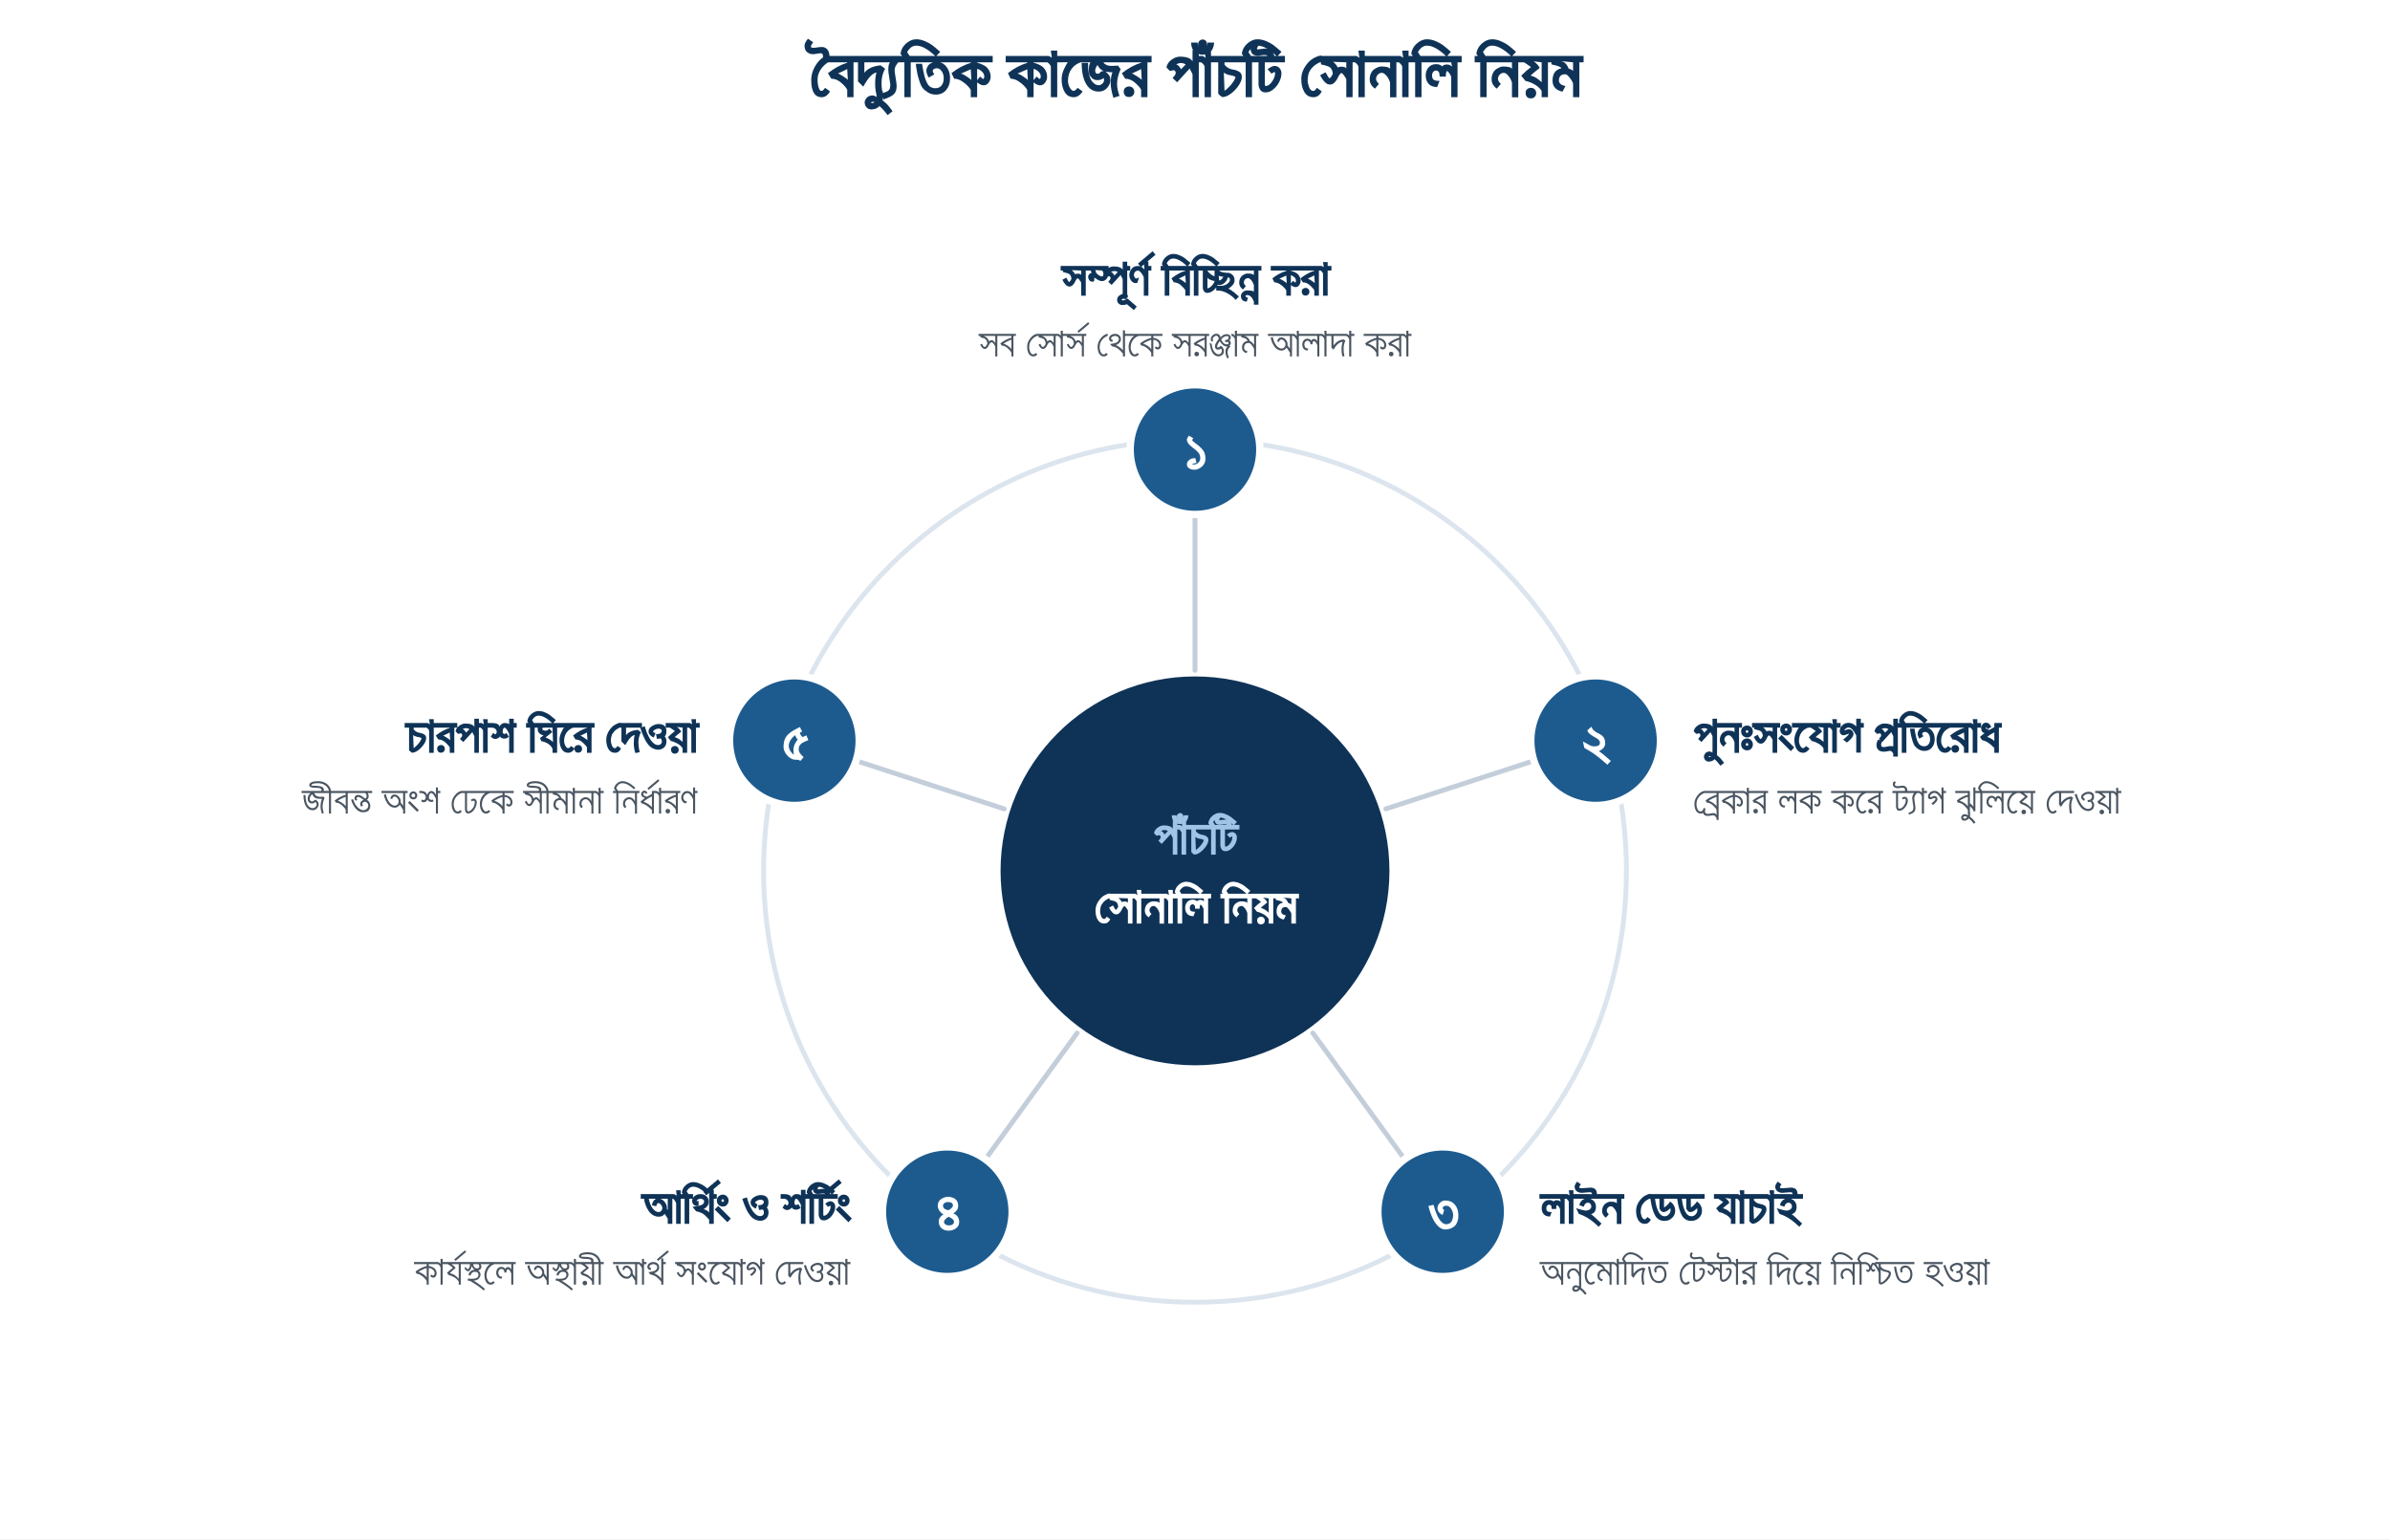
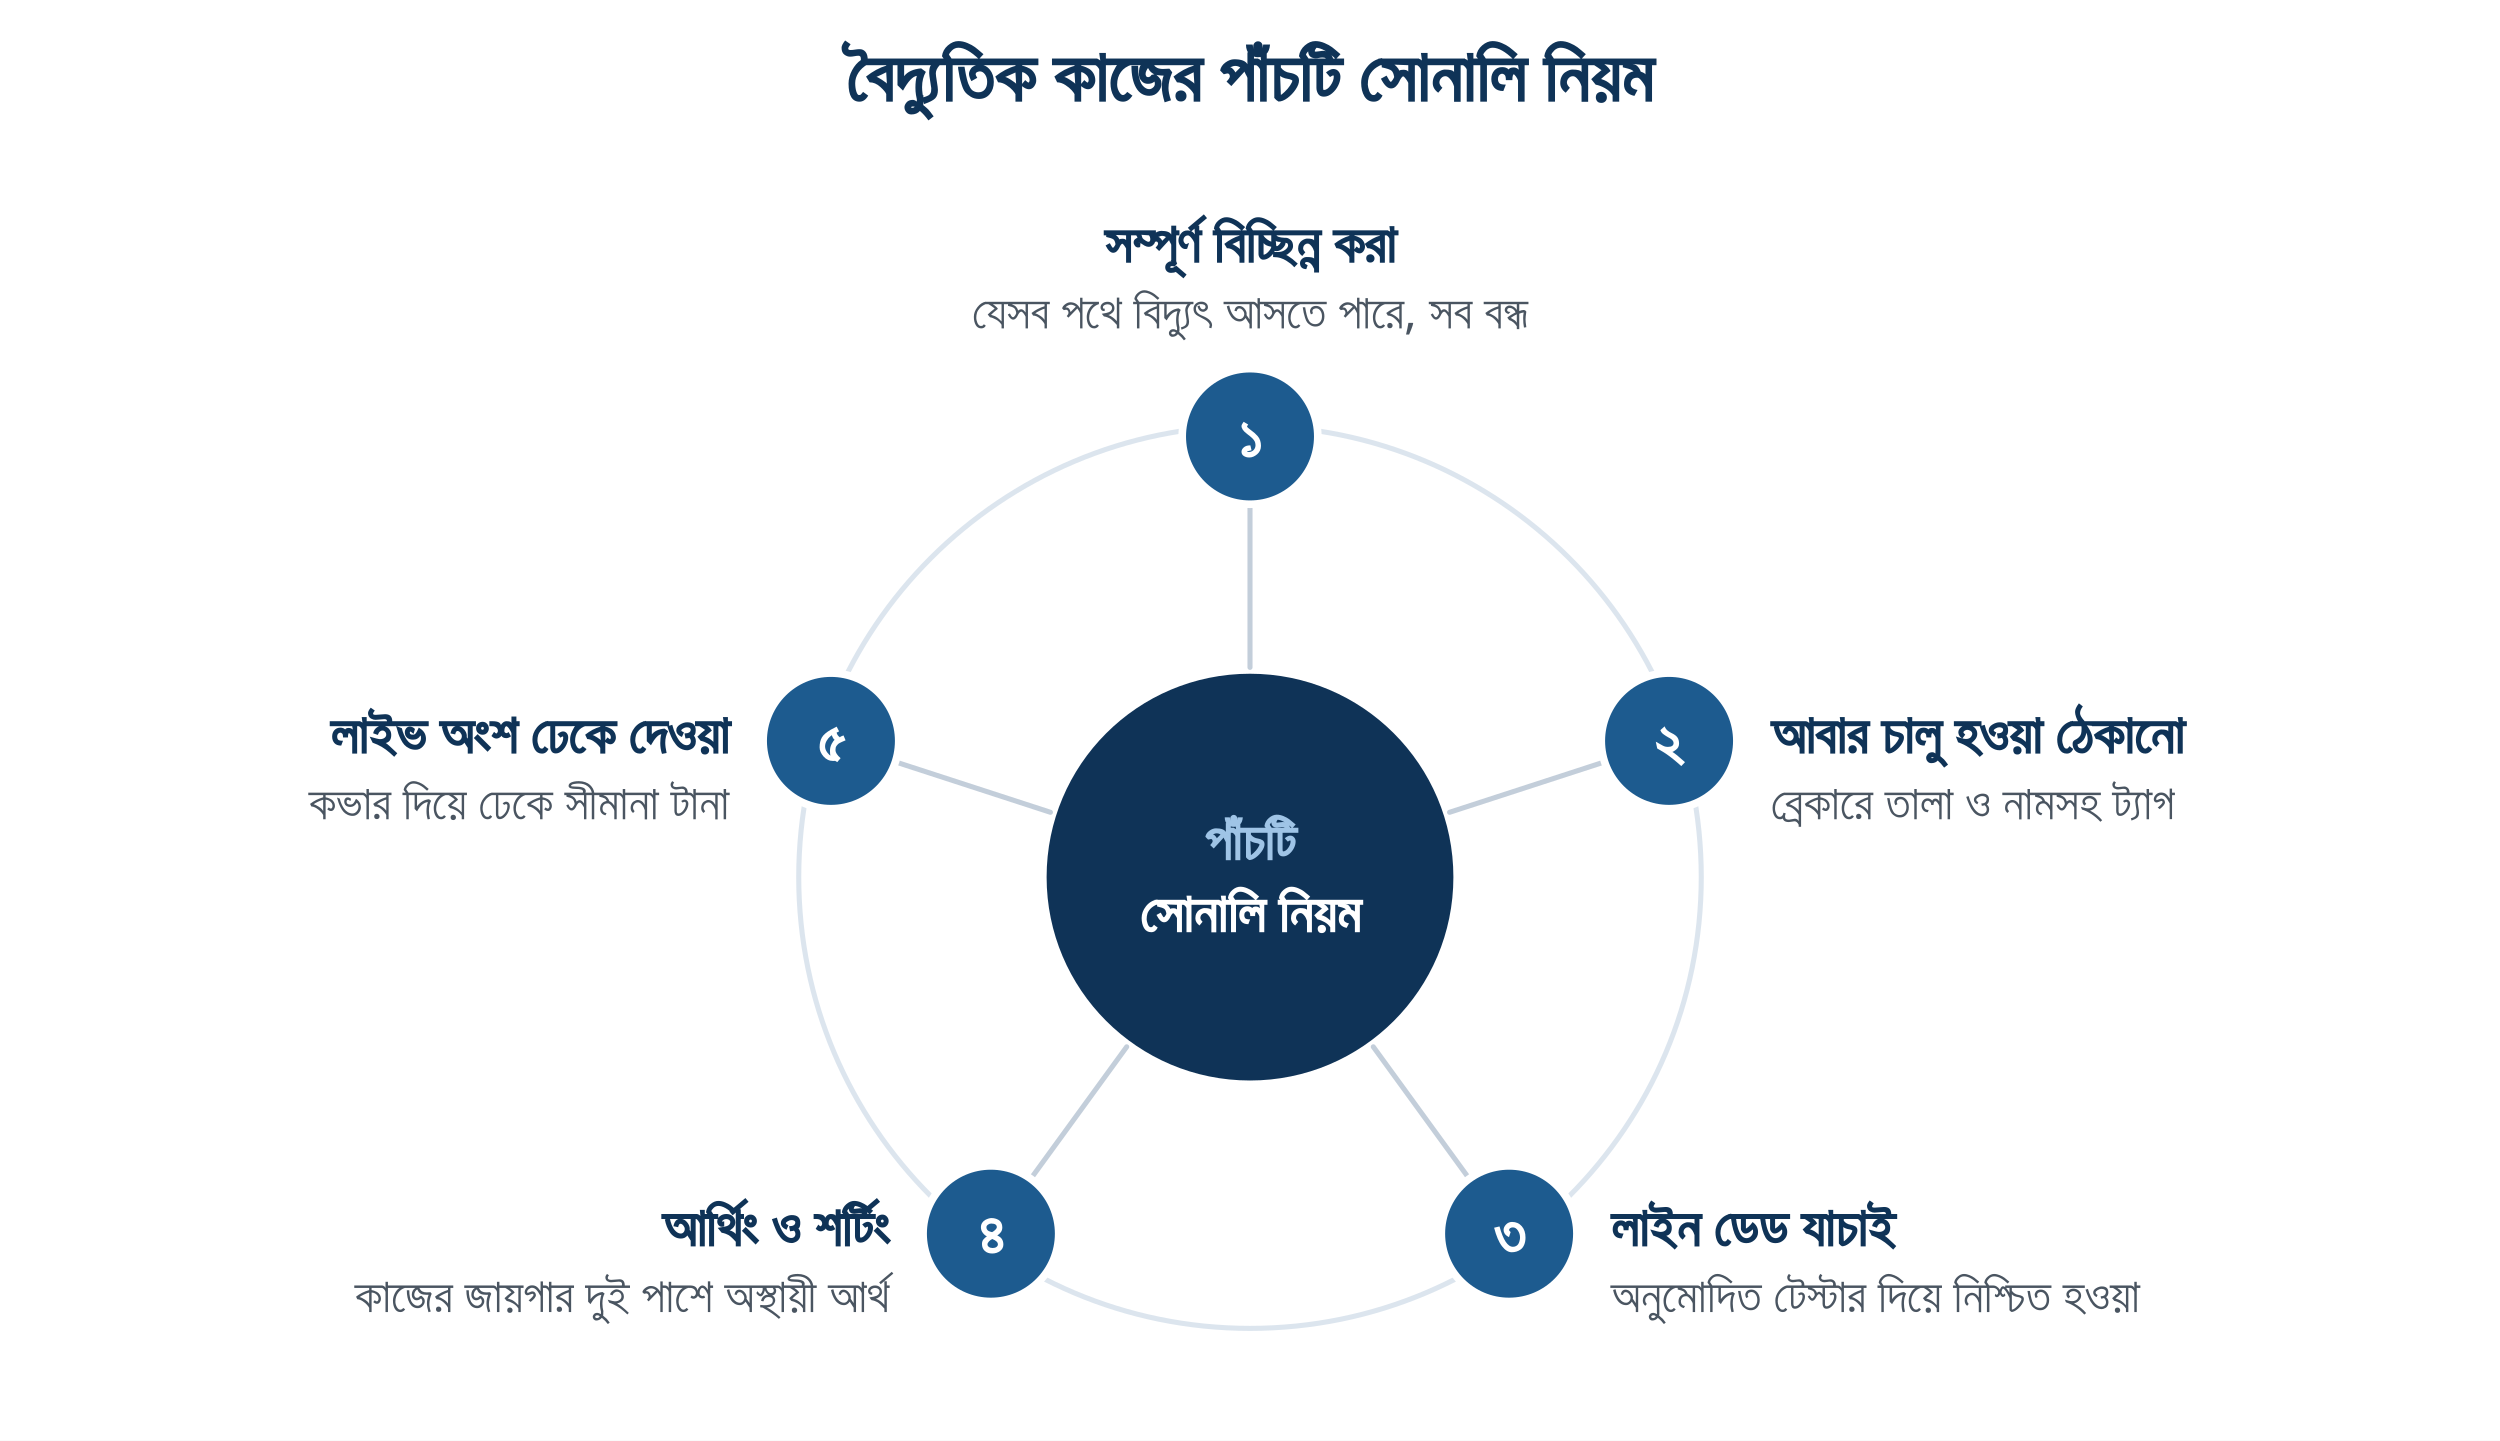
- <svg xmlns="http://www.w3.org/2000/svg" width="1180" height="760" viewBox="0 0 1180 760">
-   <rect width="1180" height="760" fill="#FFFFFF" />
+ <svg xmlns="http://www.w3.org/2000/svg" width="1180" height="680" viewBox="0 0 1180 680">
+   <rect width="1180" height="680" fill="#FFFFFF" />
  <text x="590.0" y="48.0" font-family="Kalpurush" font-size="34" font-weight="700" fill="#0F3357" text-anchor="middle">বৈদ্যুতিক কাজের পাঁচটি সোনালি নিয়ম</text>
-   <circle cx="590.0" cy="430.0" r="213.0" fill="none" stroke="#DCE5EE" stroke-width="2.4" />
-   <circle cx="590.0" cy="430.0" r="96.0" fill="#0F3357" stroke="none" stroke-width="2" />
-   <text x="590.0" y="422.0" font-family="Kalpurush" font-size="24.5" font-weight="700" fill="#9FC4E6" text-anchor="middle">পাঁচটি</text>
-   <text x="590.0" y="456.0" font-family="Kalpurush" font-size="24.5" font-weight="700" fill="#FFFFFF" text-anchor="middle">সোনালি নিয়ম</text>
-   <line x1="590.0" y1="331.0" x2="590.0" y2="254.0" stroke="#C3CEDA" stroke-width="2.4" stroke-linecap="round" />
-   <circle cx="590.0" cy="222.0" r="32.0" fill="#1D5B8F" stroke="#FFFFFF" stroke-width="3.6" />
-   <text x="590.0" y="232.0" font-family="Kalpurush" font-size="28" font-weight="700" fill="#FFFFFF" text-anchor="middle">১</text>
-   <text x="590.0" y="146.0" font-family="Kalpurush" font-size="24.5" font-weight="700" fill="#0F3357" text-anchor="middle">সম্পূর্ণ বিচ্ছিন্ন করা</text>
-   <text x="590.0" y="176.0" font-family="Kalpurush" font-size="20" font-weight="400" fill="#4A5561" text-anchor="middle">সব সোর্স থেকে সরঞ্জাম আলাদা করা</text>
-   <line x1="684.2" y1="399.4" x2="757.4" y2="375.6" stroke="#C3CEDA" stroke-width="2.4" stroke-linecap="round" />
-   <circle cx="787.8" cy="365.7" r="32.0" fill="#1D5B8F" stroke="#FFFFFF" stroke-width="3.6" />
-   <text x="787.8" y="375.7" font-family="Kalpurush" font-size="28" font-weight="700" fill="#FFFFFF" text-anchor="middle">২</text>
-   <text x="835.8" y="371.7" font-family="Kalpurush" font-size="24.5" font-weight="700" fill="#0F3357" text-anchor="start">পুনঃসংযোগ প্রতিরোধ</text>
-   <text x="835.8" y="401.7" font-family="Kalpurush" font-size="20" font-weight="400" fill="#4A5561" text-anchor="start">ব্রেকার লক করে ট্যাগ ঝুলিয়ে দেওয়া</text>
-   <line x1="648.2" y1="510.1" x2="693.5" y2="572.4" stroke="#C3CEDA" stroke-width="2.4" stroke-linecap="round" />
-   <circle cx="712.3" cy="598.3" r="32.0" fill="#1D5B8F" stroke="#FFFFFF" stroke-width="3.6" />
-   <text x="712.3" y="608.3" font-family="Kalpurush" font-size="28" font-weight="700" fill="#FFFFFF" text-anchor="middle">৩</text>
-   <text x="760.3" y="604.3" font-family="Kalpurush" font-size="24.5" font-weight="700" fill="#0F3357" text-anchor="start">লাইন ডেড যাচাই</text>
-   <text x="760.3" y="634.3" font-family="Kalpurush" font-size="20" font-weight="400" fill="#4A5561" text-anchor="start">অনুমোদিত টেস্টার দিয়ে নিশ্চিত হওয়া</text>
-   <line x1="531.8" y1="510.1" x2="486.5" y2="572.4" stroke="#C3CEDA" stroke-width="2.4" stroke-linecap="round" />
-   <circle cx="467.7" cy="598.3" r="32.0" fill="#1D5B8F" stroke="#FFFFFF" stroke-width="3.6" />
-   <text x="467.7" y="608.3" font-family="Kalpurush" font-size="28" font-weight="700" fill="#FFFFFF" text-anchor="middle">৪</text>
-   <text x="419.7" y="604.3" font-family="Kalpurush" font-size="24.5" font-weight="700" fill="#0F3357" text-anchor="end">আর্থিং ও শর্টিং</text>
-   <text x="419.7" y="634.3" font-family="Kalpurush" font-size="20" font-weight="400" fill="#4A5561" text-anchor="end">কার্যস্থলে অস্থায়ী আর্থ সংযোগ দেওয়া</text>
-   <line x1="495.8" y1="399.4" x2="422.6" y2="375.6" stroke="#C3CEDA" stroke-width="2.4" stroke-linecap="round" />
-   <circle cx="392.2" cy="365.7" r="32.0" fill="#1D5B8F" stroke="#FFFFFF" stroke-width="3.6" />
-   <text x="392.2" y="375.7" font-family="Kalpurush" font-size="28" font-weight="700" fill="#FFFFFF" text-anchor="middle">৫</text>
-   <text x="344.2" y="371.7" font-family="Kalpurush" font-size="24.5" font-weight="700" fill="#0F3357" text-anchor="end">চারপাশ ঘিরে দেওয়া</text>
-   <text x="344.2" y="401.7" font-family="Kalpurush" font-size="20" font-weight="400" fill="#4A5561" text-anchor="end">জীবন্ত অংশ ঢেকে সীমানা নির্ধারণ</text>
+   <circle cx="590.0" cy="414.0" r="213.0" fill="none" stroke="#DCE5EE" stroke-width="2.4" />
+   <circle cx="590.0" cy="414.0" r="96.0" fill="#0F3357" stroke="none" stroke-width="2" />
+   <text x="590.0" y="406.0" font-family="Kalpurush" font-size="25.5" font-weight="700" fill="#9FC4E6" text-anchor="middle">পাঁচটি</text>
+   <text x="590.0" y="440.0" font-family="Kalpurush" font-size="25.5" font-weight="700" fill="#FFFFFF" text-anchor="middle">সোনালি নিয়ম</text>
+   <line x1="590.0" y1="315.0" x2="590.0" y2="238.0" stroke="#C3CEDA" stroke-width="2.4" stroke-linecap="round" />
+   <circle cx="590.0" cy="206.0" r="32.0" fill="#1D5B8F" stroke="#FFFFFF" stroke-width="3.6" />
+   <text x="590.0" y="216.0" font-family="Kalpurush" font-size="28" font-weight="700" fill="#FFFFFF" text-anchor="middle">১</text>
+   <text x="590.0" y="124.0" font-family="Kalpurush" font-size="25.5" font-weight="700" fill="#0F3357" text-anchor="middle">সম্পূর্ণ বিচ্ছিন্ন করা</text>
+   <text x="590.0" y="155.0" font-family="Kalpurush" font-size="22.5" font-weight="400" fill="#4A5561" text-anchor="middle">যেসব পথে বিদ্যুৎ আসতে পারে, সব বন্ধ</text>
+   <line x1="684.2" y1="383.4" x2="757.4" y2="359.6" stroke="#C3CEDA" stroke-width="2.4" stroke-linecap="round" />
+   <circle cx="787.8" cy="349.7" r="32.0" fill="#1D5B8F" stroke="#FFFFFF" stroke-width="3.6" />
+   <text x="787.8" y="359.7" font-family="Kalpurush" font-size="28" font-weight="700" fill="#FFFFFF" text-anchor="middle">২</text>
+   <text x="835.8" y="355.7" font-family="Kalpurush" font-size="25.5" font-weight="700" fill="#0F3357" text-anchor="start">আবার চালু হওয়া ঠেকানো</text>
+   <text x="835.8" y="386.7" font-family="Kalpurush" font-size="22.5" font-weight="400" fill="#4A5561" text-anchor="start">ব্রেকারে তালা ও নামসহ ট্যাগ</text>
+   <line x1="648.2" y1="494.1" x2="693.5" y2="556.4" stroke="#C3CEDA" stroke-width="2.4" stroke-linecap="round" />
+   <circle cx="712.3" cy="582.3" r="32.0" fill="#1D5B8F" stroke="#FFFFFF" stroke-width="3.6" />
+   <text x="712.3" y="592.3" font-family="Kalpurush" font-size="28" font-weight="700" fill="#FFFFFF" text-anchor="middle">৩</text>
+   <text x="760.3" y="588.3" font-family="Kalpurush" font-size="25.5" font-weight="700" fill="#0F3357" text-anchor="start">লাইন ডেড যাচাই</text>
+   <text x="760.3" y="619.3" font-family="Kalpurush" font-size="22.5" font-weight="400" fill="#4A5561" text-anchor="start">অনুমোদিত টেস্টার দিয়ে নিশ্চিত হওয়া</text>
+   <line x1="531.8" y1="494.1" x2="486.5" y2="556.4" stroke="#C3CEDA" stroke-width="2.4" stroke-linecap="round" />
+   <circle cx="467.7" cy="582.3" r="32.0" fill="#1D5B8F" stroke="#FFFFFF" stroke-width="3.6" />
+   <text x="467.7" y="592.3" font-family="Kalpurush" font-size="28" font-weight="700" fill="#FFFFFF" text-anchor="middle">৪</text>
+   <text x="419.7" y="588.3" font-family="Kalpurush" font-size="25.5" font-weight="700" fill="#0F3357" text-anchor="end">আর্থিং ও শর্টিং</text>
+   <text x="419.7" y="619.3" font-family="Kalpurush" font-size="22.5" font-weight="400" fill="#4A5561" text-anchor="end">কাজের জায়গার দুই পাশে অস্থায়ী আর্থ</text>
+   <line x1="495.8" y1="383.4" x2="422.6" y2="359.6" stroke="#C3CEDA" stroke-width="2.4" stroke-linecap="round" />
+   <circle cx="392.2" cy="349.7" r="32.0" fill="#1D5B8F" stroke="#FFFFFF" stroke-width="3.6" />
+   <text x="392.2" y="359.7" font-family="Kalpurush" font-size="28" font-weight="700" fill="#FFFFFF" text-anchor="middle">৫</text>
+   <text x="344.2" y="355.7" font-family="Kalpurush" font-size="25.5" font-weight="700" fill="#0F3357" text-anchor="end">লাইভ অংশ ঢেকে দেওয়া</text>
+   <text x="344.2" y="386.7" font-family="Kalpurush" font-size="22.5" font-weight="400" fill="#4A5561" text-anchor="end">কভার দিয়ে ঢেকে সীমানা টানা</text>
</svg>
